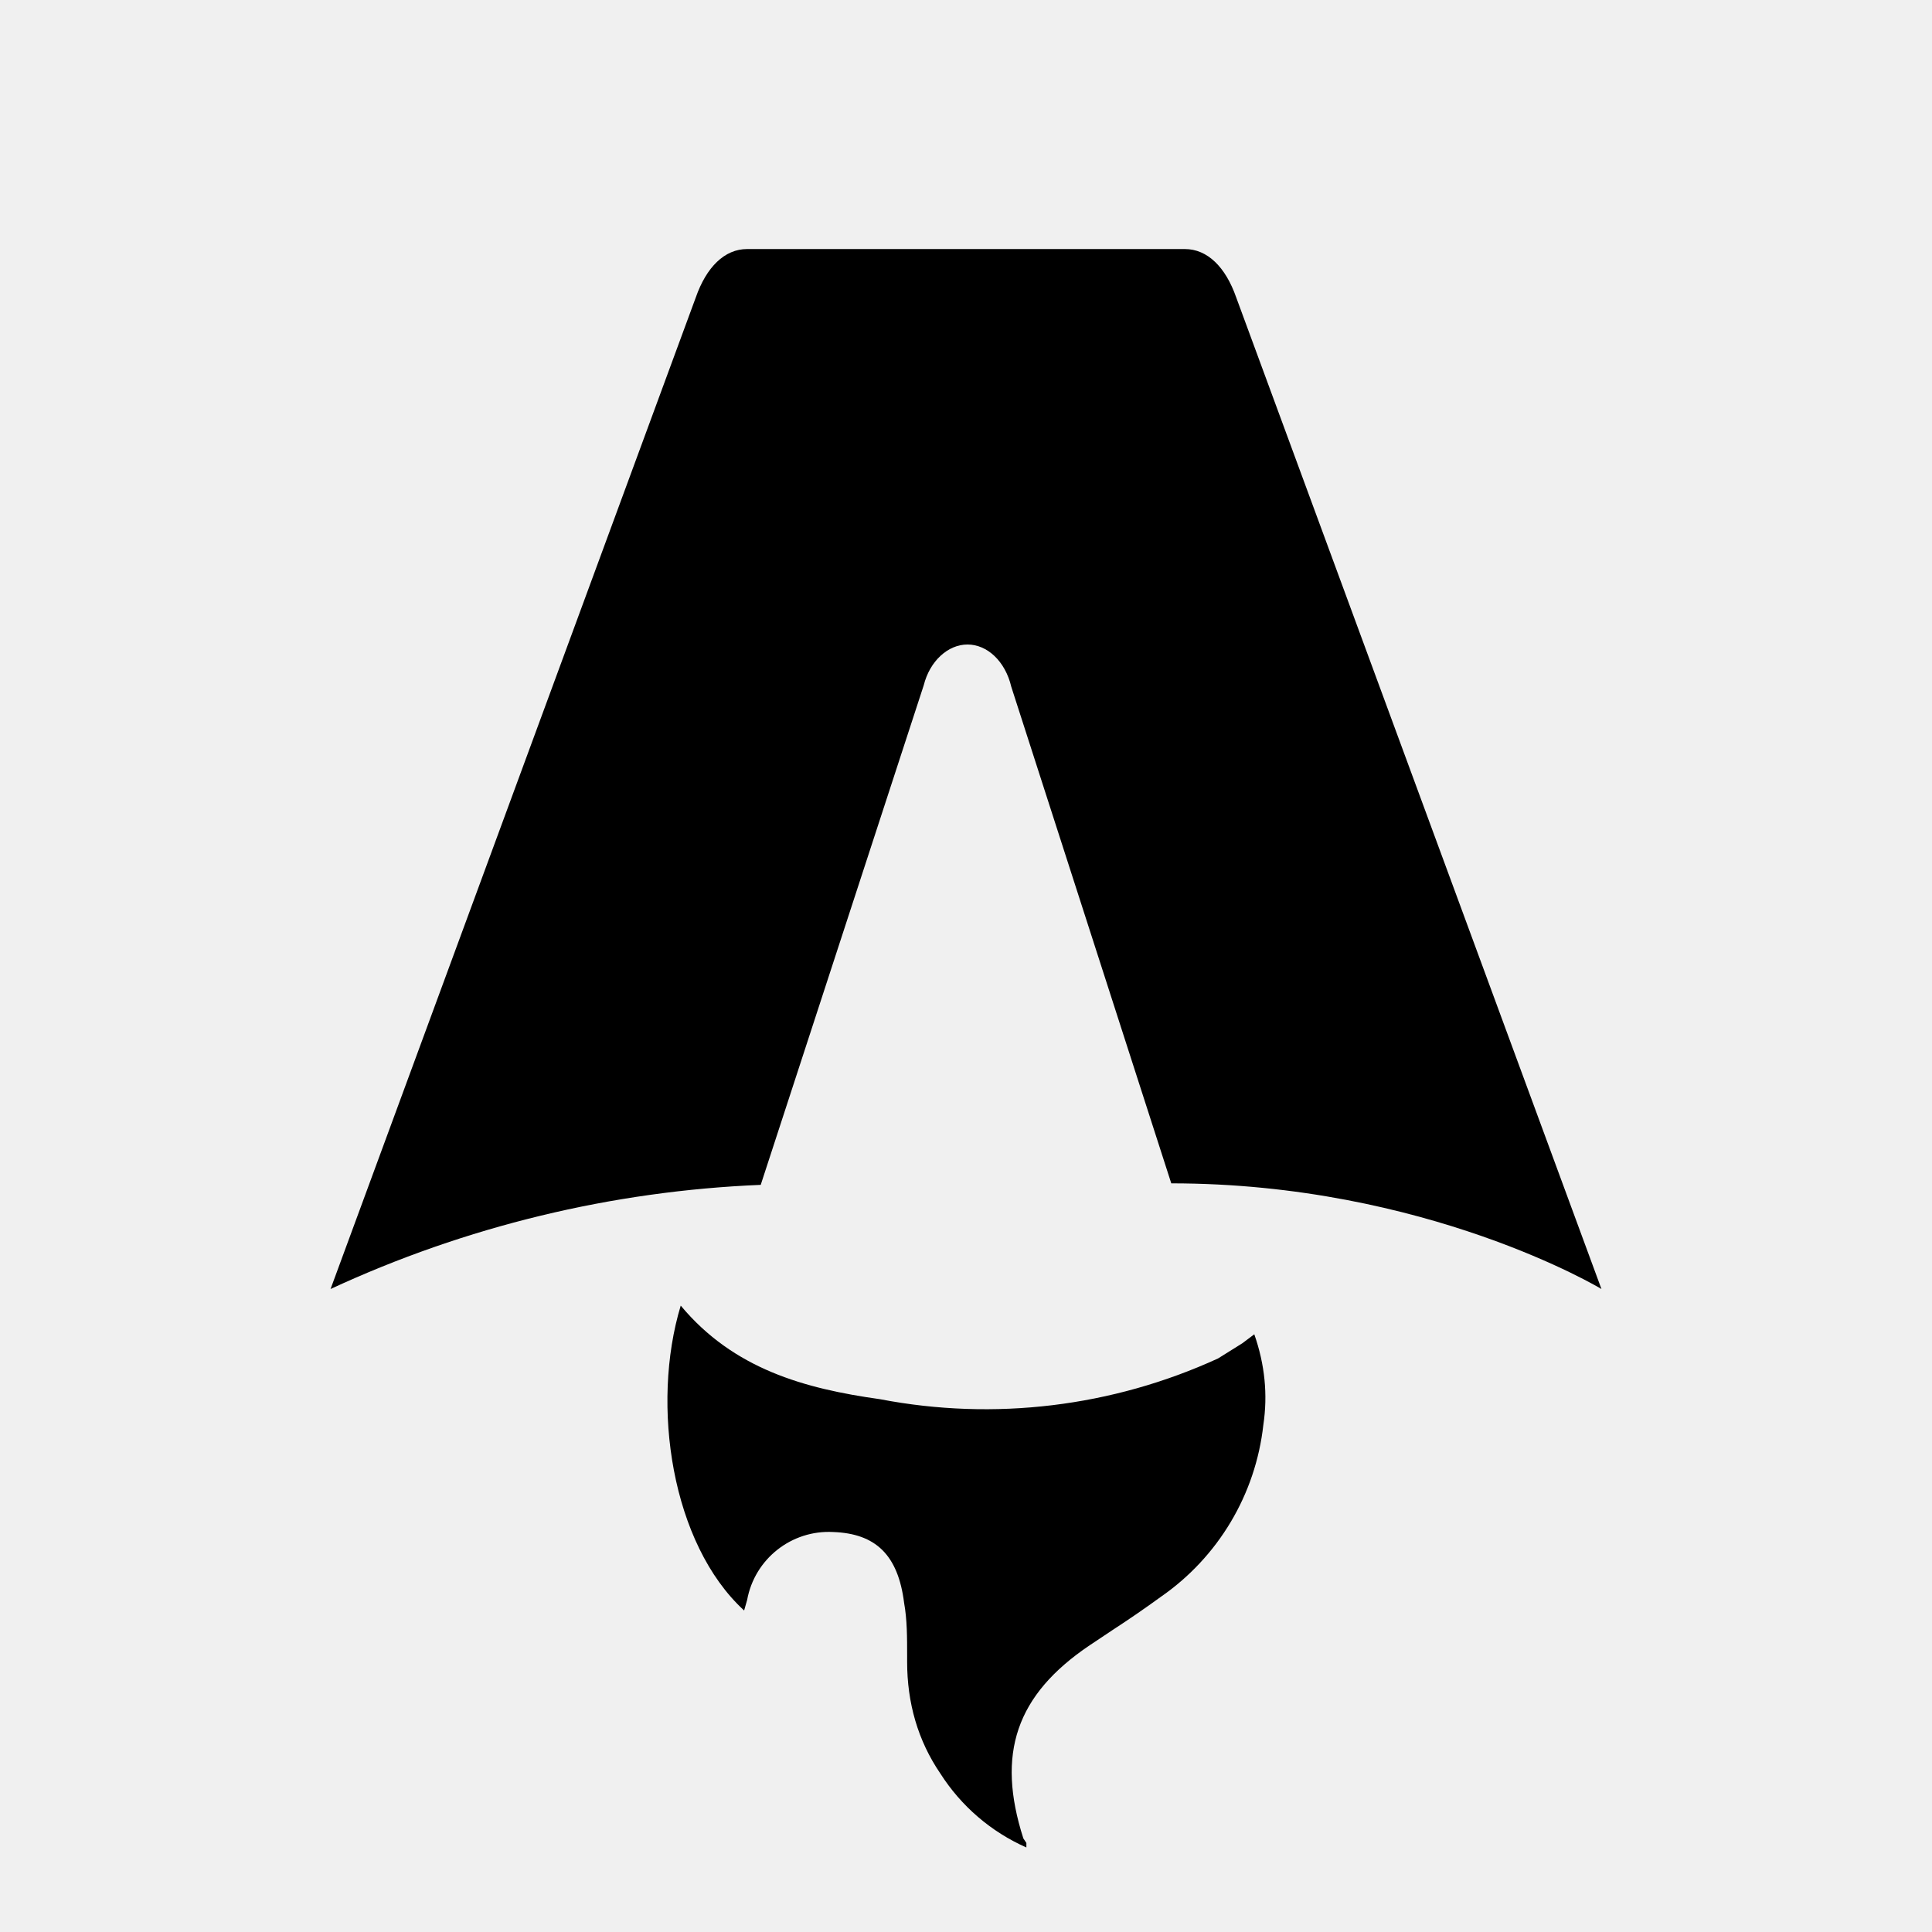
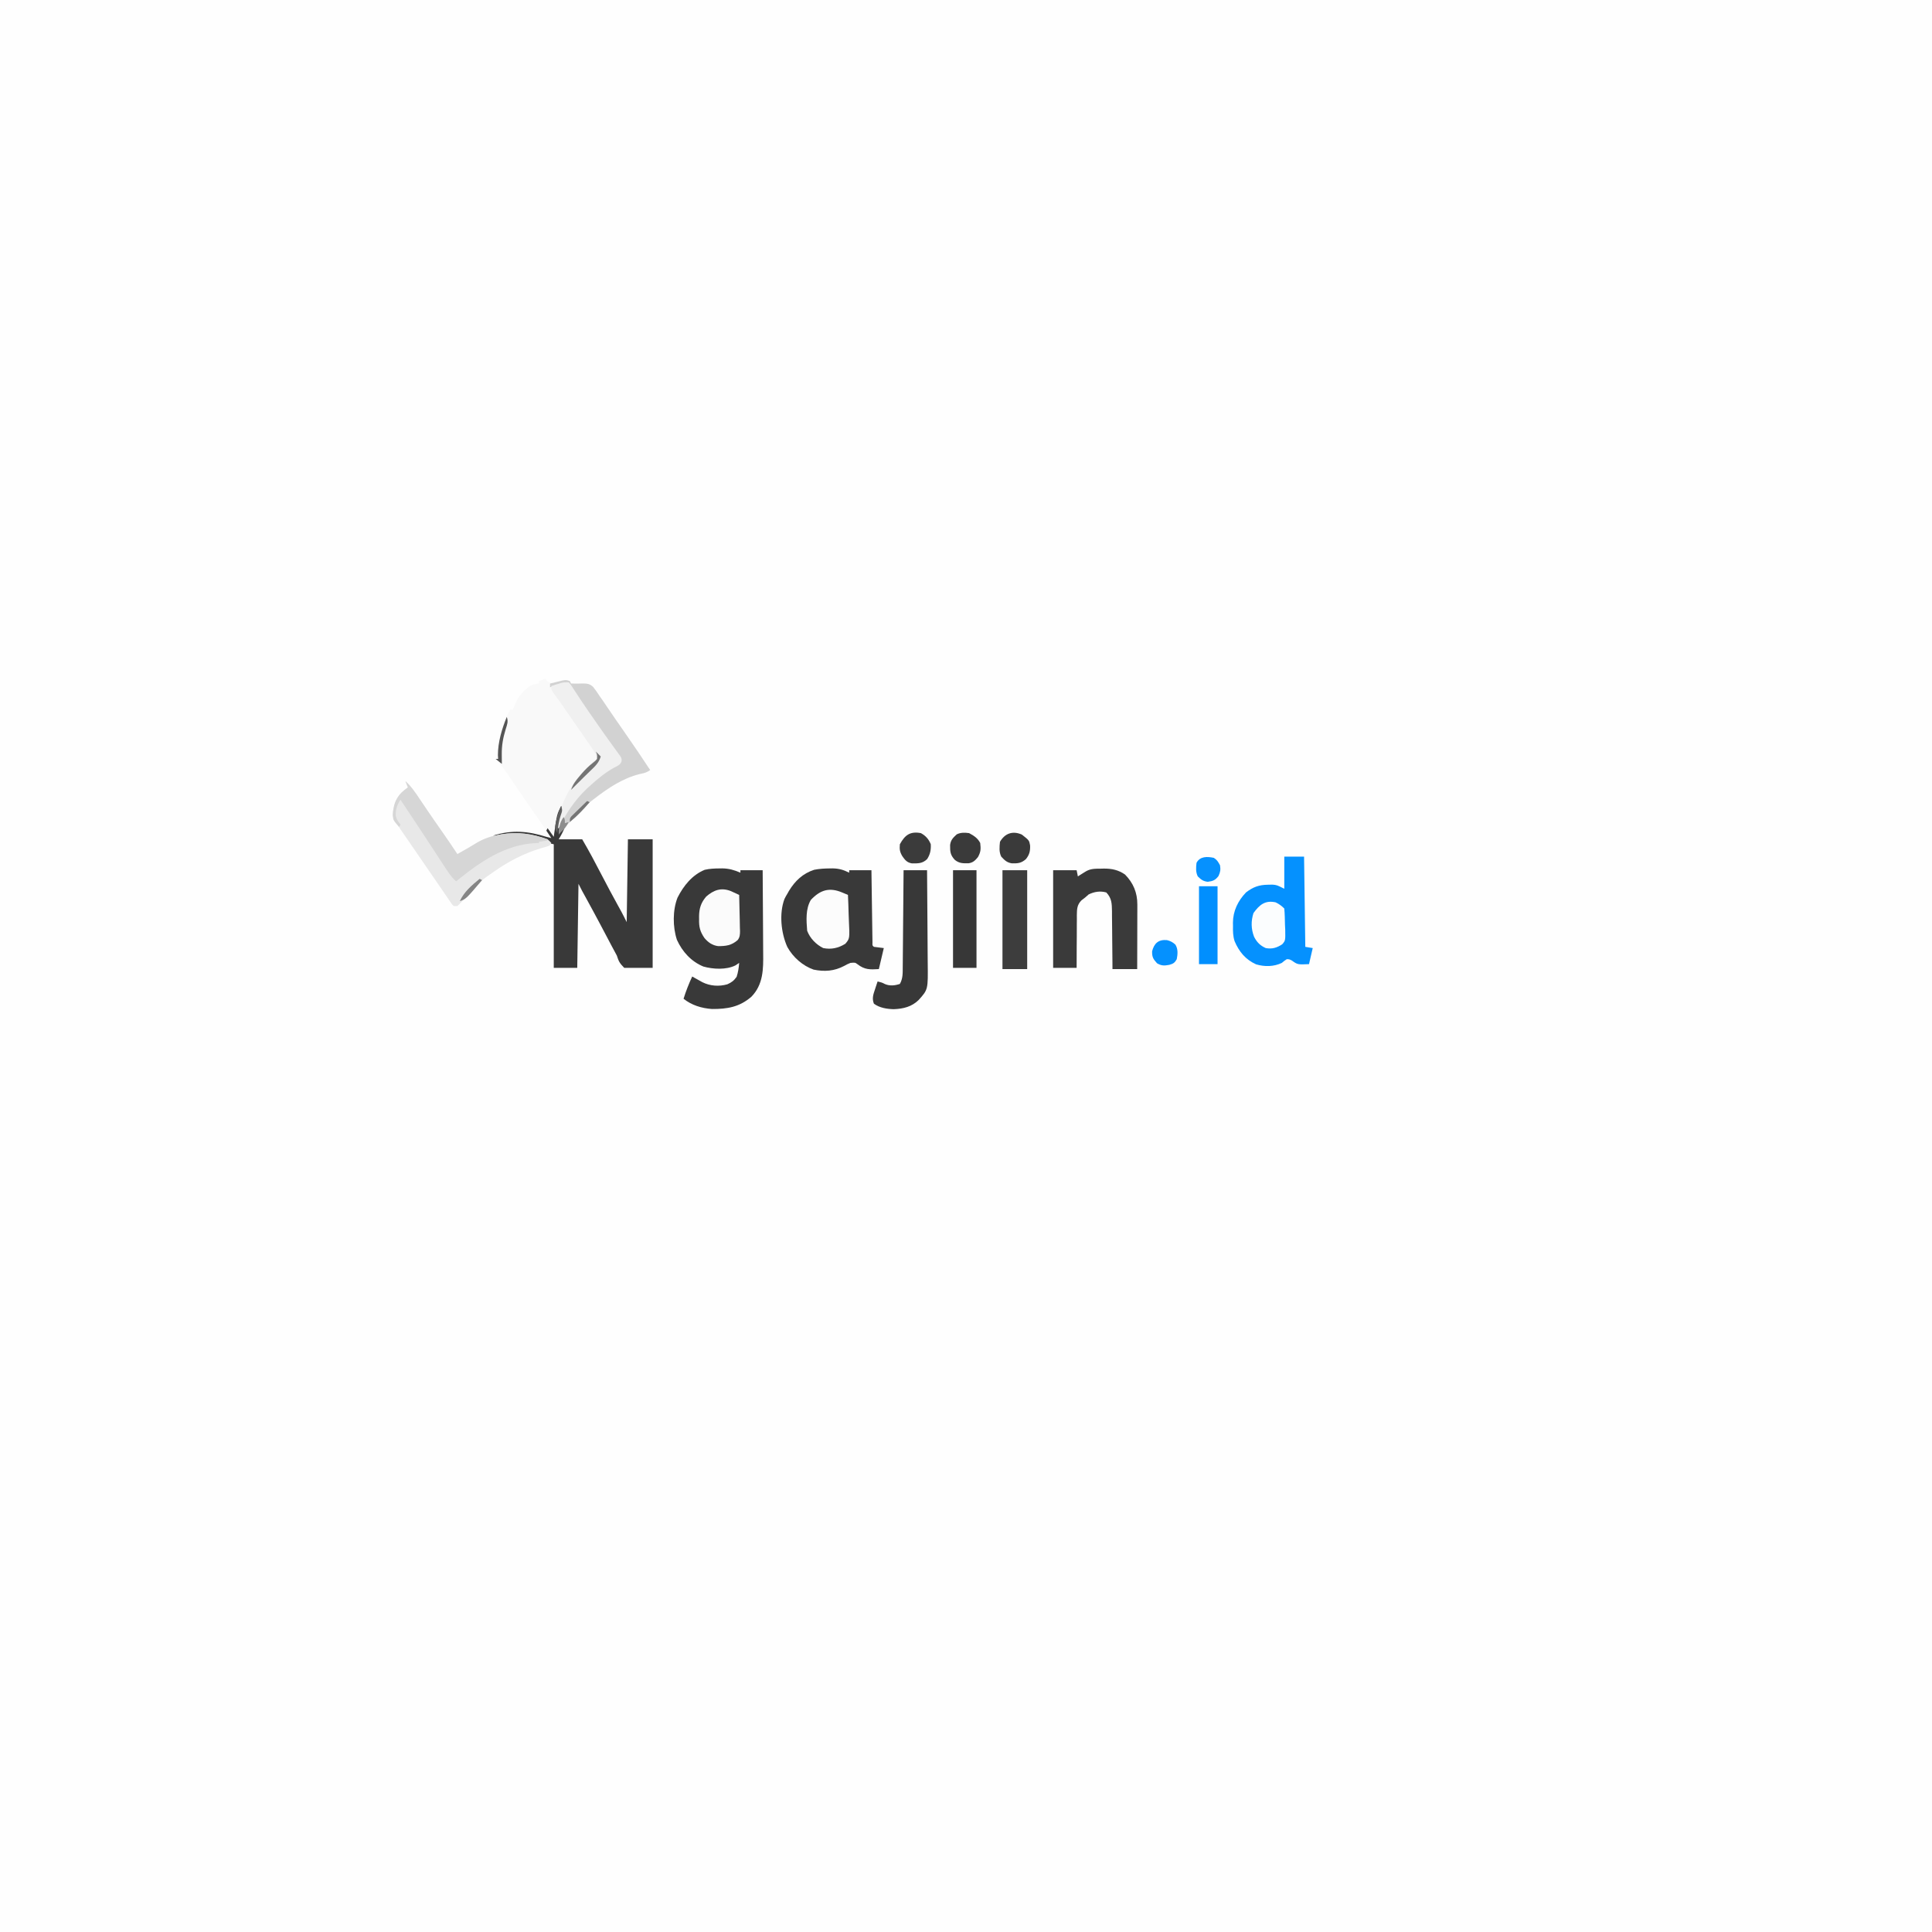
- <svg xmlns="http://www.w3.org/2000/svg" fill="none" viewBox="0 0 128 128">
-   <path d="M50.4 78.5a75.1 75.1 0 0 0-28.5 6.9l24.2-65.7c.7-2 1.9-3.2 3.4-3.2h29c1.5 0 2.7 1.2 3.4 3.2l24.2 65.7s-11.6-7-28.5-7L67 45.5c-.4-1.7-1.6-2.8-2.9-2.8-1.3 0-2.5 1.1-2.9 2.7L50.4 78.5Zm-1.1 28.2Zm-4.2-20.2c-2 6.6-.6 15.8 4.2 20.2a17.5 17.5 0 0 1 .2-.7 5.5 5.5 0 0 1 5.7-4.5c2.8.1 4.3 1.5 4.7 4.7.2 1.1.2 2.3.2 3.5v.4c0 2.7.7 5.2 2.2 7.4a13 13 0 0 0 5.7 4.9v-.3l-.2-.3c-1.8-5.6-.5-9.5 4.4-12.8l1.5-1a73 73 0 0 0 3.2-2.2 16 16 0 0 0 6.8-11.4c.3-2 .1-4-.6-6l-.8.6-1.6 1a37 37 0 0 1-22.4 2.7c-5-.7-9.7-2-13.2-6.2Z" />
-   <style>
-         path { fill: #000; }
-         @media (prefers-color-scheme: dark) {
-             path { fill: #FFF; }
-         }
-     </style>
+ <svg xmlns="http://www.w3.org/2000/svg" version="1.1" width="1563" height="1563">
+   <path d="M0 0 C515.79 0 1031.58 0 1563 0 C1563 515.79 1563 1031.58 1563 1563 C1047.21 1563 531.42 1563 0 1563 C0 1047.21 0 531.42 0 0 Z " fill="#FEFEFE" transform="translate(0,0)" />
+   <path d="M0 0 C0.578 0.722 1.155 1.444 1.75 2.188 C5.77 4.429 6.801 3.86 11.125 2.688 C12.159 2.361 13.193 2.035 14.258 1.699 C17 1 17 1 20 2 C20.495 2.99 20.495 2.99 21 4 C24.261 4.095 27.488 4.122 30.746 3.951 C34.27 3.987 36.254 4.299 38.876 6.763 C40.719 9.104 42.374 11.504 44 14 C44.987 15.409 45.976 16.818 46.965 18.227 C47.958 19.691 48.949 21.157 49.938 22.625 C54.925 29.977 59.974 37.281 65.062 44.562 C71.848 54.284 78.475 64.102 85 74 C81.96 76.027 80.321 76.438 76.812 77.125 C62.936 80.49 51.182 88.405 40 97 C38.67 98.019 38.67 98.019 37.312 99.059 C35.168 100.859 33.459 102.654 31.688 104.812 C29.335 107.591 26.985 109.879 24.125 112.125 C18.322 116.984 14.897 123.606 11 130 C17.27 130 23.54 130 30 130 C35.623 139.592 40.819 149.349 45.916 159.229 C50.206 167.524 54.625 175.74 59.13 183.92 C59.595 184.765 60.06 185.61 60.539 186.48 C60.943 187.212 61.348 187.943 61.764 188.696 C63.233 191.434 64.61 194.221 66 197 C66.33 174.89 66.66 152.78 67 130 C73.6 130 80.2 130 87 130 C87 164.32 87 198.64 87 234 C79.41 234 71.82 234 64 234 C60.179 230.065 59.584 228.871 58 224 C56.738 221.573 55.447 219.185 54.117 216.797 C53.419 215.485 52.726 214.172 52.035 212.856 C49.818 208.641 47.592 204.429 45.363 200.219 C44.992 199.518 44.621 198.817 44.239 198.094 C40.415 190.878 36.511 183.708 32.58 176.55 C32.132 175.734 31.684 174.918 31.223 174.078 C30.839 173.381 30.455 172.684 30.059 171.966 C28.999 169.998 27.999 167.999 27 166 C26.67 188.44 26.34 210.88 26 234 C19.73 234 13.46 234 7 234 C7 201 7 168 7 134 C3.153 133.038 -0.302 132.693 -4.25 132.438 C-5.513 132.354 -6.777 132.27 -8.078 132.184 C-9.042 132.123 -10.007 132.062 -11 132 C-11 131.67 -11 131.34 -11 131 C-7.37 130.67 -3.74 130.34 0 130 C-12.17 126.823 -23.621 124.168 -35.992 127.66 C-38.287 128.049 -39.802 127.705 -42 127 C-26.801 122.164 -13.87 123.349 1 128 C2.33 128.345 3.662 128.685 5 129 C-0.804 120.122 -6.856 111.422 -12.924 102.723 C-16.974 96.916 -21.003 91.094 -25 85.25 C-31.91 74.639 -31.91 74.639 -40 65 C-39.34 65 -38.68 65 -38 65 C-38.062 63.989 -38.124 62.979 -38.188 61.938 C-38.146 50.074 -34.634 34.951 -28 25 C-27.34 25 -26.68 25 -26 25 C-25.732 24.299 -25.464 23.598 -25.188 22.875 C-22.891 17.315 -20.701 13.257 -16.188 9.188 C-14.94 8.033 -14.94 8.033 -13.668 6.855 C-10.697 4.789 -8.57 4.318 -5 4 C-5 3.34 -5 2.68 -5 2 C-3.35 1.34 -1.7 0.68 0 0 Z " fill="#F9F9F9" transform="translate(441,549)" />
+   <path d="M0 0 C0.756 -0.01 1.512 -0.02 2.29 -0.031 C7.758 0.054 11.913 1.288 16.938 3.438 C16.938 2.777 16.938 2.118 16.938 1.438 C22.878 1.438 28.817 1.438 34.938 1.438 C35.028 12.182 35.101 22.927 35.145 33.672 C35.166 38.663 35.194 43.653 35.239 48.644 C35.283 53.468 35.307 58.291 35.317 63.116 C35.324 64.948 35.339 66.78 35.36 68.612 C35.507 81.528 35.429 93.884 25.867 103.754 C16.298 112.103 6.357 113.808 -6.094 113.723 C-14.46 113.122 -22.466 110.715 -29.062 105.438 C-27.126 99.233 -24.806 93.329 -22.062 87.438 C-21.315 87.859 -20.567 88.281 -19.797 88.715 C-18.812 89.263 -17.827 89.811 -16.812 90.375 C-15.838 90.92 -14.863 91.466 -13.859 92.027 C-7.664 95.151 -0.369 95.669 6.328 93.754 C9.833 92.19 11.641 90.859 13.875 87.688 C15.123 83.869 15.593 80.437 15.938 76.438 C14.947 77.097 13.957 77.757 12.938 78.438 C5.519 82.154 -5.141 81.589 -13 79.375 C-22.877 75.341 -30.098 67.321 -34.438 57.75 C-37.866 47.392 -37.935 33.793 -33.938 23.625 C-29.093 14.059 -22.137 5.313 -11.984 1.129 C-7.976 0.18 -4.109 0.039 0 0 Z " fill="#393939" transform="translate(582.0625,702.5625)" />
+   <path d="M0 0 C1.174 3.523 0.733 4.303 -0.5 7.688 C-2.102 12.623 -2.029 15.949 -1 21 C0.32 19.68 1.64 18.36 3 17 C1.624 20.704 0.081 23.532 -2 27 C4.27 27 10.54 27 17 27 C22.623 36.592 27.819 46.349 32.916 56.229 C37.206 64.524 41.625 72.74 46.13 80.92 C46.595 81.765 47.06 82.61 47.539 83.48 C47.943 84.212 48.348 84.943 48.764 85.696 C50.233 88.434 51.61 91.221 53 94 C53.33 71.89 53.66 49.78 54 27 C60.6 27 67.2 27 74 27 C74 61.32 74 95.64 74 131 C66.41 131 58.82 131 51 131 C47.179 127.065 46.584 125.871 45 121 C43.738 118.573 42.447 116.185 41.117 113.797 C40.419 112.485 39.726 111.172 39.035 109.856 C36.818 105.641 34.592 101.429 32.363 97.219 C31.992 96.518 31.621 95.817 31.239 95.094 C27.415 87.878 23.511 80.708 19.58 73.55 C19.132 72.734 18.684 71.918 18.223 71.078 C17.839 70.381 17.455 69.684 17.059 68.966 C15.999 66.998 14.999 64.999 14 63 C13.67 85.44 13.34 107.88 13 131 C6.73 131 0.46 131 -6 131 C-6 98 -6 65 -6 31 C-9.847 30.038 -13.302 29.693 -17.25 29.438 C-18.513 29.354 -19.777 29.27 -21.078 29.184 C-22.524 29.093 -22.524 29.093 -24 29 C-24 28.67 -24 28.34 -24 28 C-20.37 27.67 -16.74 27.34 -13 27 C-25.17 23.823 -36.621 21.168 -48.992 24.66 C-51.287 25.049 -52.802 24.705 -55 24 C-39.801 19.164 -26.87 20.349 -12 25 C-10.67 25.345 -9.338 25.685 -8 26 C-9.32 24.02 -10.64 22.04 -12 20 C-11.67 19.34 -11.34 18.68 -11 18 C-8.525 21.465 -8.525 21.465 -6 25 C-5.89 24.178 -5.781 23.355 -5.668 22.508 C-3.452 6.903 -3.452 6.903 0 0 Z " fill="#393939" transform="translate(454,652)" />
+   <path d="M0 0 C0.757 -0.01 1.513 -0.02 2.292 -0.031 C7.465 0.05 11.121 1.129 15.75 3.438 C15.75 2.777 15.75 2.118 15.75 1.438 C21.69 1.438 27.63 1.438 33.75 1.438 C33.775 3.28 33.8 5.123 33.826 7.021 C33.91 13.096 33.998 19.171 34.089 25.246 C34.145 28.931 34.198 32.615 34.247 36.3 C34.295 39.853 34.347 43.406 34.403 46.96 C34.423 48.318 34.442 49.676 34.459 51.035 C34.483 52.931 34.514 54.828 34.545 56.724 C34.568 58.347 34.568 58.347 34.592 60.001 C34.478 62.385 34.478 62.385 35.75 63.438 C38.39 63.767 41.03 64.097 43.75 64.438 C42.43 70.047 41.11 75.657 39.75 81.438 C32.578 81.886 28.255 82.003 22.504 77.531 C20.529 76.085 20.529 76.085 16.75 76.438 C14.223 77.478 14.223 77.478 11.688 78.875 C3.731 83.075 -4.16 83.698 -13.043 81.859 C-21.889 78.765 -29.784 71.767 -34.289 63.555 C-39.371 52.358 -41.023 36.491 -36.625 24.75 C-35.508 22.531 -35.508 22.531 -34.25 20.438 C-33.596 19.277 -33.596 19.277 -32.93 18.094 C-27.984 9.987 -21.719 4.062 -12.586 1.094 C-8.365 0.263 -4.294 0.045 0 0 Z " fill="#393939" transform="translate(671.25,702.5625)" />
+   <path d="M0 0 C4.826 4.38 8.213 9.47 11.812 14.875 C13.14 16.846 14.468 18.816 15.797 20.785 C16.483 21.804 17.17 22.822 17.877 23.872 C22.039 30.005 26.296 36.072 30.544 42.146 C34.435 47.718 38.258 53.328 42 59 C47.573 55.946 53.05 52.79 58.445 49.43 C64.02 46.31 69.54 44.419 75.812 43.312 C76.87 43.125 76.87 43.125 77.949 42.933 C90.618 40.798 102.943 42.474 115 47 C116.875 48.625 116.875 48.625 118 50 C117 52 117 52 114 53.008 C112.667 53.383 111.334 53.755 110 54.125 C95.597 58.41 82.915 65.103 70.697 73.794 C69.517 74.632 68.33 75.46 67.137 76.279 C63.869 78.544 61.086 80.7 58.562 83.812 C55.499 87.461 52.256 90.833 48.855 94.168 C47.713 95.296 46.586 96.442 45.488 97.613 C44.38 98.795 43.196 99.906 42 101 C41.01 101 40.02 101 39 101 C37.732 99.693 37.732 99.693 36.469 97.844 C35.994 97.159 35.519 96.475 35.029 95.769 C34.524 95.02 34.02 94.272 33.5 93.5 C32.97 92.731 32.441 91.962 31.895 91.17 C30.254 88.786 28.627 86.393 27 84 C26.052 82.623 25.103 81.246 24.152 79.871 C21.88 76.581 19.618 73.284 17.359 69.984 C15.077 66.653 12.788 63.327 10.5 60 C9.592 58.68 8.685 57.359 7.777 56.039 C5.854 53.241 3.929 50.445 2.004 47.648 C1.511 46.933 1.019 46.218 0.512 45.48 C-0.424 44.121 -1.36 42.761 -2.297 41.402 C-3.141 40.176 -3.98 38.948 -4.816 37.716 C-5.947 36.077 -7.131 34.475 -8.316 32.875 C-11.07 28.173 -10.13 24.157 -9 19 C-6.977 12.658 -3.272 8.91 2 5 C1.34 3.35 0.68 1.7 0 0 Z " fill="#E8E8E8" transform="translate(328,632)" />
+   <path d="M0 0 C5.28 0 10.56 0 16 0 C16.33 24.09 16.66 48.18 17 73 C19.97 73.495 19.97 73.495 23 74 C21.515 80.435 21.515 80.435 20 87 C10.778 87.413 10.778 87.413 6 84 C4.012 83.023 4.012 83.023 2 83 C-0.003 84.315 -0.003 84.315 -2 86 C-8.494 89.123 -15.956 89.203 -22.824 87.16 C-31.401 83.259 -36.527 77.013 -40.184 68.479 C-41.553 64.318 -41.58 60.346 -41.5 56 C-41.515 55.162 -41.531 54.324 -41.547 53.461 C-41.488 44.022 -37.501 35.797 -31 29 C-25.219 24.579 -20.512 22.844 -13.188 22.75 C-11.985 22.724 -10.782 22.698 -9.543 22.672 C-6 23 -6 23 0 26 C0 17.42 0 8.84 0 0 Z " fill="#0591FE" transform="translate(1039,693)" />
+   <path d="M0 0 C0.782 -0.021 1.565 -0.041 2.371 -0.062 C8.816 -0.105 14.196 1.043 19.547 4.758 C26.258 11.635 29.509 19.437 29.489 29.028 C29.488 30.77 29.488 30.77 29.488 32.546 C29.483 33.794 29.478 35.042 29.473 36.328 C29.471 37.61 29.47 38.892 29.468 40.212 C29.465 43.612 29.455 47.012 29.444 50.411 C29.433 53.884 29.429 57.356 29.424 60.828 C29.413 67.635 29.396 74.443 29.375 81.25 C22.775 81.25 16.175 81.25 9.375 81.25 C9.366 79.585 9.356 77.92 9.347 76.205 C9.307 70.021 9.241 63.837 9.167 57.654 C9.137 54.979 9.118 52.304 9.104 49.628 C9.083 45.78 9.036 41.934 8.984 38.086 C8.983 36.892 8.982 35.698 8.981 34.468 C8.87 28.196 8.795 23.919 4.375 19.25 C-0.598 17.853 -5.361 18.63 -9.938 20.875 C-10.824 21.659 -11.711 22.442 -12.625 23.25 C-13.654 24.047 -14.683 24.844 -15.743 25.665 C-19.341 29.309 -19.362 32.748 -19.457 37.706 C-19.444 39.332 -19.444 39.332 -19.43 40.992 C-19.443 42.116 -19.457 43.239 -19.471 44.397 C-19.509 47.973 -19.505 51.548 -19.5 55.125 C-19.518 57.555 -19.539 59.984 -19.562 62.414 C-19.614 68.36 -19.629 74.304 -19.625 80.25 C-25.895 80.25 -32.165 80.25 -38.625 80.25 C-38.625 54.18 -38.625 28.11 -38.625 1.25 C-32.355 1.25 -26.085 1.25 -19.625 1.25 C-19.295 2.9 -18.965 4.55 -18.625 6.25 C-18.071 5.901 -17.516 5.551 -16.945 5.191 C-16.221 4.736 -15.496 4.281 -14.75 3.812 C-14.031 3.36 -13.311 2.908 -12.57 2.441 C-8.42 -0.101 -4.765 0.03 0 0 Z " fill="#3A3A3A" transform="translate(890.625,702.75)" />
+   <path d="M0 0 C6.27 0 12.54 0 19 0 C19.113 11.953 19.205 23.906 19.259 35.859 C19.285 41.41 19.32 46.961 19.377 52.512 C19.432 57.874 19.461 63.236 19.474 68.598 C19.484 70.639 19.502 72.679 19.529 74.719 C19.806 96.513 19.806 96.513 12.321 104.875 C6.68 110.484 -0.182 112.129 -7.938 112.438 C-13.577 112.278 -19.351 111.402 -24 108 C-25.724 103.704 -24.482 100.445 -23.062 96.188 C-22.682 95.026 -22.302 93.865 -21.91 92.668 C-21.46 91.347 -21.46 91.347 -21 90 C-18.829 90.499 -17.12 90.929 -15.188 92.062 C-11.122 93.805 -7.114 93.371 -3 92 C-0.538 87.724 -0.694 83.245 -0.681 78.446 C-0.671 77.597 -0.661 76.747 -0.651 75.872 C-0.62 73.075 -0.603 70.278 -0.586 67.48 C-0.567 65.537 -0.548 63.594 -0.527 61.65 C-0.476 56.542 -0.436 51.435 -0.399 46.327 C-0.359 41.112 -0.308 35.897 -0.258 30.682 C-0.161 20.454 -0.078 10.227 0 0 Z " fill="#383838" transform="translate(731,704)" />
+   <path d="M0 0 C0.33 0.66 0.66 1.32 1 2 C4.261 2.095 7.488 2.122 10.746 1.951 C14.27 1.987 16.254 2.299 18.876 4.763 C20.719 7.104 22.374 9.504 24 12 C24.987 13.409 25.976 14.818 26.965 16.227 C27.958 17.691 28.949 19.157 29.938 20.625 C34.925 27.977 39.974 35.281 45.062 42.562 C51.848 52.284 58.475 62.102 65 72 C61.96 74.027 60.321 74.438 56.812 75.125 C42.936 78.49 31.182 86.405 20 95 C19.113 95.679 18.226 96.359 17.312 97.059 C15.168 98.859 13.459 100.654 11.688 102.812 C8.658 106.364 5.401 109.388 1.852 112.41 C-2.235 115.919 -5.715 119.741 -9 124 C-9 108.296 5.149 94.986 15.438 84.25 C23.008 76.882 31.564 70.742 41 66 C40.416 61.724 37.867 58.613 35.438 55.188 C34.959 54.502 34.48 53.816 33.986 53.109 C32.918 51.58 31.846 50.051 30.773 48.525 C28.19 44.847 25.627 41.156 23.062 37.465 C21.687 35.488 20.311 33.511 18.935 31.535 C14.383 24.999 9.854 18.448 5.361 11.871 C3.694 9.435 2.022 7.029 0.207 4.699 C-1 3 -1 3 -1 1 C-2.938 1.478 -4.875 1.957 -6.812 2.438 C-8.431 2.838 -8.431 2.838 -10.082 3.246 C-12.074 3.761 -14.048 4.349 -16 5 C-16 4.01 -16 3.02 -16 2 C-13.898 1.469 -11.794 0.951 -9.688 0.438 C-8.516 0.147 -7.344 -0.143 -6.137 -0.441 C-3 -1 -3 -1 0 0 Z " fill="#D2D2D2" transform="translate(461,551)" />
+   <path d="M0 0 C4.826 4.38 8.213 9.47 11.812 14.875 C13.14 16.846 14.468 18.816 15.797 20.785 C16.483 21.804 17.17 22.822 17.877 23.872 C22.039 30.005 26.296 36.072 30.544 42.146 C34.435 47.718 38.258 53.328 42 59 C47.573 55.946 53.05 52.79 58.445 49.43 C64.02 46.31 69.54 44.419 75.812 43.312 C76.87 43.125 76.87 43.125 77.949 42.933 C90.78 40.77 102.746 42.677 115 47 C115 47.33 115 47.66 115 48 C111.535 48.495 111.535 48.495 108 49 C108 49.33 108 49.66 108 50 C106.871 50.021 106.871 50.021 105.719 50.043 C80.309 51.184 60.161 65.497 41 81 C36.667 77.185 33.809 72.415 30.688 67.617 C30.078 66.689 29.468 65.761 28.84 64.804 C26.889 61.831 24.944 58.853 23 55.875 C21.089 52.958 19.177 50.042 17.265 47.125 C16.01 45.21 14.755 43.295 13.5 41.379 C7.718 32.552 1.87 23.769 -4 15 C-6.821 19.231 -8.113 23.073 -7.812 28.188 C-6.98 31.07 -5.975 32.768 -4 35 C-4.33 35.66 -4.66 36.32 -5 37 C-9.84 31.688 -9.84 31.688 -10.25 27.367 C-9.782 20.37 -8.225 14.232 -3.18 9.176 C-1.496 7.713 0.209 6.328 2 5 C1.34 3.35 0.68 1.7 0 0 Z " fill="#D6D6D6" transform="translate(328,632)" />
+   <path d="M0 0 C1.394 1.379 1.394 1.379 2.672 3.348 C3.163 4.086 3.654 4.825 4.16 5.586 C4.685 6.403 5.209 7.22 5.75 8.062 C6.911 9.816 8.074 11.569 9.238 13.32 C9.85 14.249 10.462 15.177 11.092 16.134 C14.3 20.953 17.622 25.692 20.938 30.438 C21.601 31.394 22.264 32.35 22.948 33.335 C26.31 38.178 29.705 42.992 33.164 47.766 C33.82 48.679 34.476 49.592 35.153 50.533 C36.399 52.266 37.656 53.99 38.924 55.707 C39.476 56.478 40.028 57.249 40.598 58.043 C41.088 58.714 41.578 59.384 42.082 60.075 C43 62 43 62 42.792 64.151 C41.562 67.023 39.488 67.661 36.75 69.062 C29.341 73.173 23.265 78.329 17 84 C16.259 84.669 15.518 85.338 14.754 86.027 C5.046 95.267 -2.098 106.059 -8 118 C-8.33 118 -8.66 118 -9 118 C-7.463 95.717 3.875 78.84 20 64 C20.99 63.34 21.98 62.68 23 62 C22.369 58.64 21.12 56.407 19.184 53.605 C18.592 52.743 18 51.881 17.39 50.992 C16.746 50.067 16.101 49.141 15.438 48.188 C14.775 47.226 14.113 46.265 13.43 45.275 C11.293 42.179 9.147 39.089 7 36 C5.54 33.893 4.081 31.787 2.621 29.68 C-0.095 25.764 -2.814 21.851 -5.539 17.941 C-6.13 17.092 -6.72 16.243 -7.329 15.368 C-8.84 13.227 -10.395 11.128 -11.961 9.027 C-14 6 -14 6 -14 3 C-12.419 2.493 -10.835 1.995 -9.25 1.5 C-7.927 1.082 -7.927 1.082 -6.578 0.656 C-4 0 -4 0 0 0 Z " fill="#F0F0F0" transform="translate(460,552)" />
+   <path d="M0 0 C6.6 0 13.2 0 20 0 C20 26.4 20 52.8 20 80 C13.4 80 6.8 80 0 80 C0 53.6 0 27.2 0 0 Z " fill="#3D3D3D" transform="translate(811,704)" />
+   <path d="M0 0 C6.27 0 12.54 0 19 0 C19 26.07 19 52.14 19 79 C12.73 79 6.46 79 0 79 C0 52.93 0 26.86 0 0 Z " fill="#373737" transform="translate(771,704)" />
+   <path d="M0 0 C0.884 0.368 1.767 0.737 2.677 1.116 C3.342 1.402 4.007 1.687 4.691 1.98 C4.939 7.14 5.12 12.295 5.241 17.459 C5.291 19.213 5.359 20.967 5.446 22.72 C6.146 37.239 6.146 37.239 2.605 41.477 C-2.984 44.978 -8.801 46.289 -15.309 44.98 C-21.063 42.158 -26.017 37.052 -28.309 30.98 C-28.965 22.622 -29.69 13.375 -25.309 5.98 C-17.755 -2.029 -10.381 -4.382 0 0 Z " fill="#FCFCFC" transform="translate(681.3086,722.0195)" />
+   <path d="M0 0 C2.24 0.993 4.459 2.015 6.666 3.079 C6.815 7.971 6.923 12.863 6.996 17.758 C7.026 19.421 7.067 21.085 7.119 22.748 C7.192 25.144 7.226 27.537 7.252 29.934 C7.283 30.674 7.314 31.414 7.346 32.176 C7.348 35.052 7.24 37.365 5.396 39.66 C0.418 43.965 -4.132 44.552 -10.475 44.485 C-15.156 43.82 -18.251 41.587 -21.334 38.079 C-25.013 32.744 -25.949 28.995 -25.771 22.579 C-25.779 21.858 -25.786 21.137 -25.793 20.395 C-25.718 14.002 -24.219 9.261 -19.959 4.329 C-13.851 -0.907 -7.875 -3.109 0 0 Z " fill="#FBFBFB" transform="translate(591.334,720.9214)" />
+   <path d="M0 0 C4.95 0 9.9 0 15 0 C15 20.79 15 41.58 15 63 C10.05 63 5.1 63 0 63 C0 42.21 0 21.42 0 0 Z " fill="#018FFE" transform="translate(970,717)" />
+   <path d="M0 0 C2.699 1.268 4.879 2.879 7 5 C7.422 9.406 7.465 13.826 7.562 18.25 C7.625 19.491 7.688 20.733 7.752 22.012 C7.911 30.951 7.911 30.951 5.304 33.953 C0.961 36.759 -2.803 37.945 -8 37 C-12.484 35.023 -15.221 32.222 -17.438 27.875 C-19.893 21.535 -20.007 15.141 -17.938 8.688 C-13.138 2.03 -8.536 -1.874 0 0 Z " fill="#FBFDFE" transform="translate(1032,730)" />
+   <path d="M0 0 C3.844 2.048 6.402 4.957 8 9 C8.246 13.582 7.554 17.141 5.062 21 C1.307 24.642 -2.158 24.505 -7.227 24.492 C-11.224 23.783 -12.69 21.939 -14.977 18.727 C-17.039 15.247 -17.393 13.09 -17 9 C-12.859 1.458 -8.63 -1.615 0 0 Z " fill="#3B3B3B" transform="translate(745,674)" />
+   <path d="M0 0 C5.915 4.636 5.915 4.636 6.664 8.738 C6.85 13.227 6.186 16.22 3.312 19.812 C-0.477 23.184 -3.273 23.373 -8.207 23.242 C-12.231 22.545 -13.938 20.773 -16.688 17.812 C-18.539 14.11 -18.152 9.853 -17.688 5.812 C-13.717 -0.994 -7.435 -3.285 0 0 Z " fill="#3A3A3A" transform="translate(826.6875,675.1875)" />
+   <path d="M0 0 C3.808 2.012 7.048 4.097 9 8 C9.553 12.901 9.533 15.008 7.188 19.375 C4.913 22.105 3.309 23.786 -0.27 24.371 C-4.758 24.488 -7.988 24.566 -11.562 21.625 C-15.306 17.594 -15.39 14.905 -15.359 9.551 C-14.78 5.441 -13.001 3.787 -10 1 C-6.785 -0.607 -3.487 -0.474 0 0 Z " fill="#3A3A3A" transform="translate(784,674)" />
+   <path d="M0 0 C2.737 0.64 4.896 1.764 6.934 3.707 C9.164 7.378 8.785 11.378 8.004 15.469 C6.342 18.431 5.138 19.149 1.91 20.059 C-2.166 20.772 -4.277 20.882 -7.934 18.781 C-11.069 15.266 -12.021 13.839 -11.934 9.031 C-10.246 2.618 -6.884 -0.523 0 0 Z " fill="#0591FE" transform="translate(943.9961,760.5312)" />
+   <path d="M0 0 C2.711 1.755 3.358 3.045 5 6 C5.591 9.618 5.263 11.422 3.75 14.75 C1.115 18.137 -0.718 18.836 -4.938 19.375 C-8.737 18.91 -10.286 17.636 -13 15 C-14.736 11.529 -14.452 7.795 -14 4 C-11.144 -1.323 -5.388 -1.149 0 0 Z " fill="#0691FE" transform="translate(982,694)" />
+   <path d="M0 0 C1.32 1.32 2.64 2.64 4 4 C2.524 9.105 -0.585 11.934 -4.312 15.5 C-4.882 16.056 -5.451 16.611 -6.037 17.184 C-7.159 18.278 -8.283 19.37 -9.41 20.458 C-11.632 22.613 -13.817 24.805 -16 27 C-17.333 28.333 -18.667 29.667 -20 31 C-18.528 26.45 -15.957 23.19 -12.875 19.625 C-12.389 19.051 -11.902 18.476 -11.401 17.885 C-8.566 14.597 -5.668 11.762 -2.25 9.062 C-0.343 7.598 -0.343 7.598 1 6 C1.208 2.638 1.208 2.638 0 0 Z " fill="#747474" transform="translate(482,608)" />
+   <path d="M0 0 C1.32 3.96 0.34 5.912 -0.875 9.875 C-3.023 16.951 -4.149 22.906 -4.062 30.312 C-4.058 31.053 -4.053 31.794 -4.049 32.557 C-4.037 34.371 -4.019 36.186 -4 38 C-5.65 36.68 -7.3 35.36 -9 34 C-8.34 34 -7.68 34 -7 34 C-7.062 32.989 -7.124 31.979 -7.188 30.938 C-7.169 20.298 -4 9.766 0 0 Z " fill="#545454" transform="translate(410,580)" />
+   <path d="M0 0 C0.66 0.33 1.32 0.66 2 1 C-11.069 16.356 -11.069 16.356 -16 18 C-12.596 10.527 -6.254 5.105 0 0 Z " fill="#858585" transform="translate(388,711)" />
+   <path d="M0 0 C0.66 0.33 1.32 0.66 2 1 C-3.033 6.775 -8.037 12.179 -14 17 C-14 14 -14 14 -12.715 12.374 C-12.128 11.803 -11.542 11.233 -10.938 10.645 C-10.306 10.023 -9.674 9.401 -9.023 8.76 C-8.356 8.117 -7.688 7.475 -7 6.812 C-6.332 6.158 -5.665 5.504 -4.977 4.83 C-3.324 3.213 -1.665 1.604 0 0 Z " fill="#757575" transform="translate(475,648)" />
+   <path d="M0 0 C1 2 1 2 1 5 C1.99 4.67 2.98 4.34 4 4 C2.552 7.379 0.671 9.496 -2 12 C-2.66 12.66 -3.32 13.32 -4 14 C-3.66 8.62 -3.314 4.467 0 0 Z " fill="#8E8E8E" transform="translate(456,661)" />
+   <path d="M0 0 C1.158 3.474 0.786 4.269 -0.375 7.625 C-1.931 12.458 -2.592 16.946 -3 22 C-5.175 18.737 -5.146 17.818 -4.488 14.109 C-3.384 9.339 -2.196 4.392 0 0 Z " fill="#5F5F5F" transform="translate(454,652)" />
</svg>
